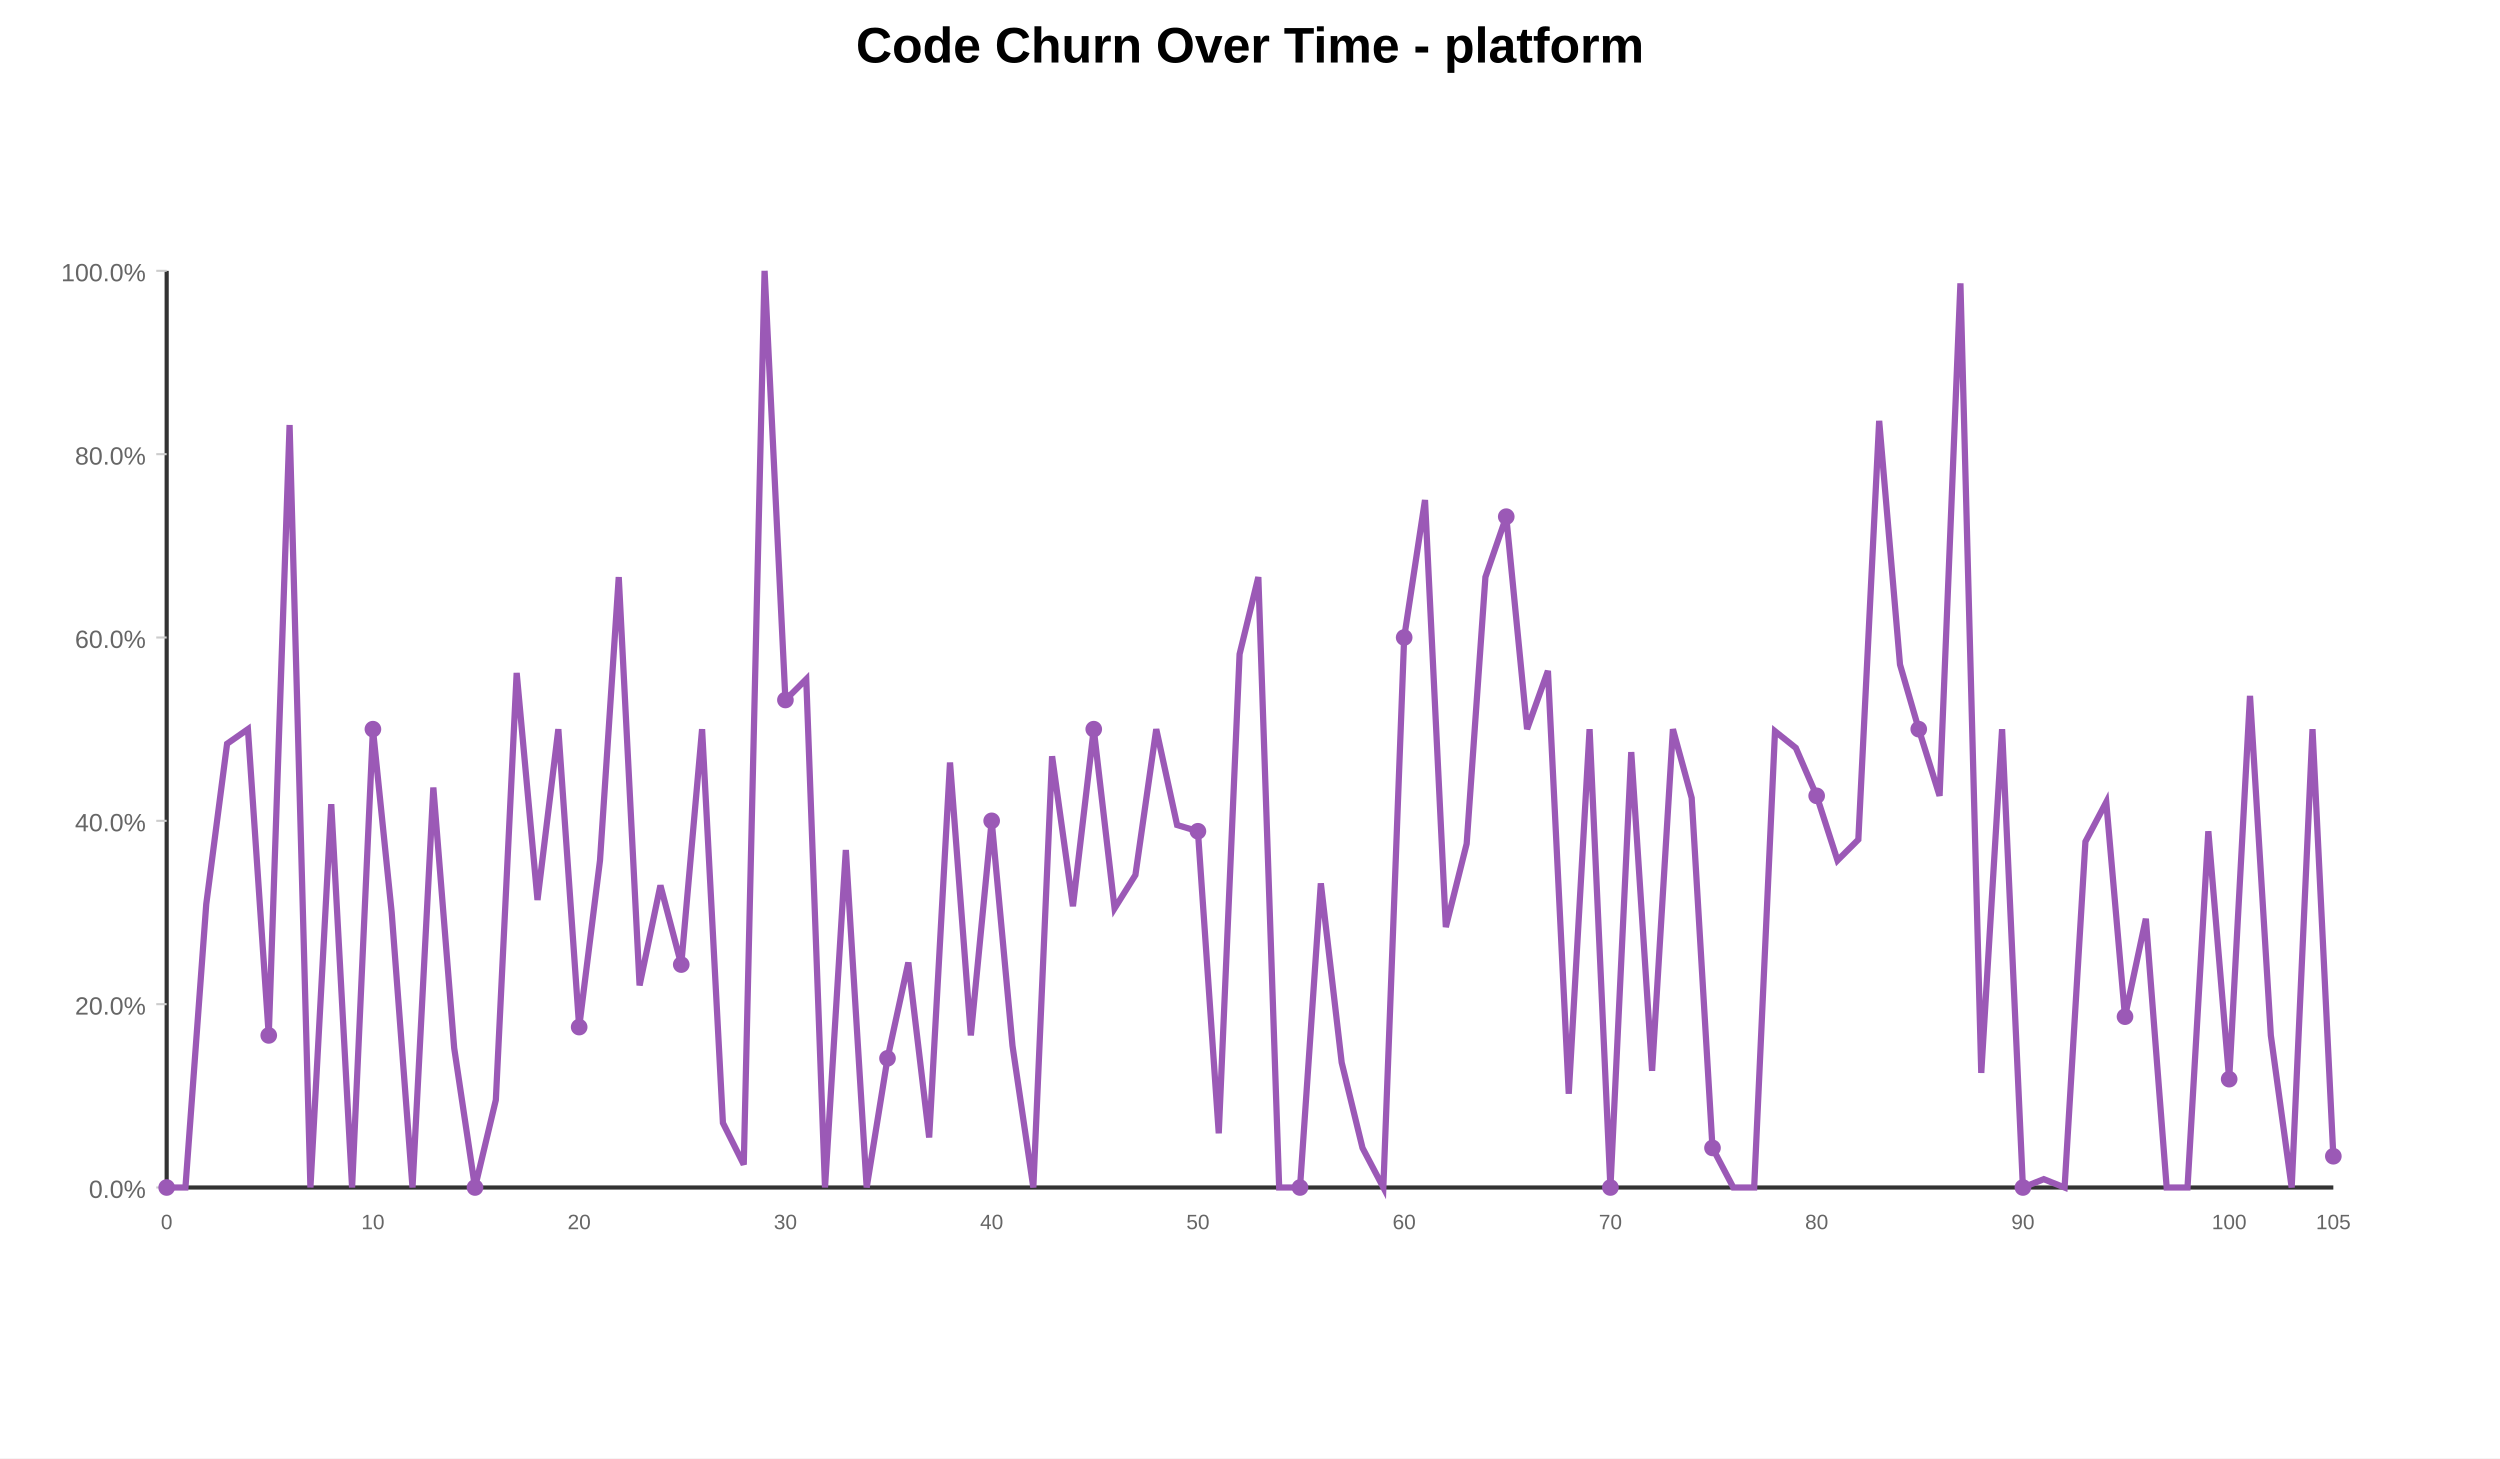
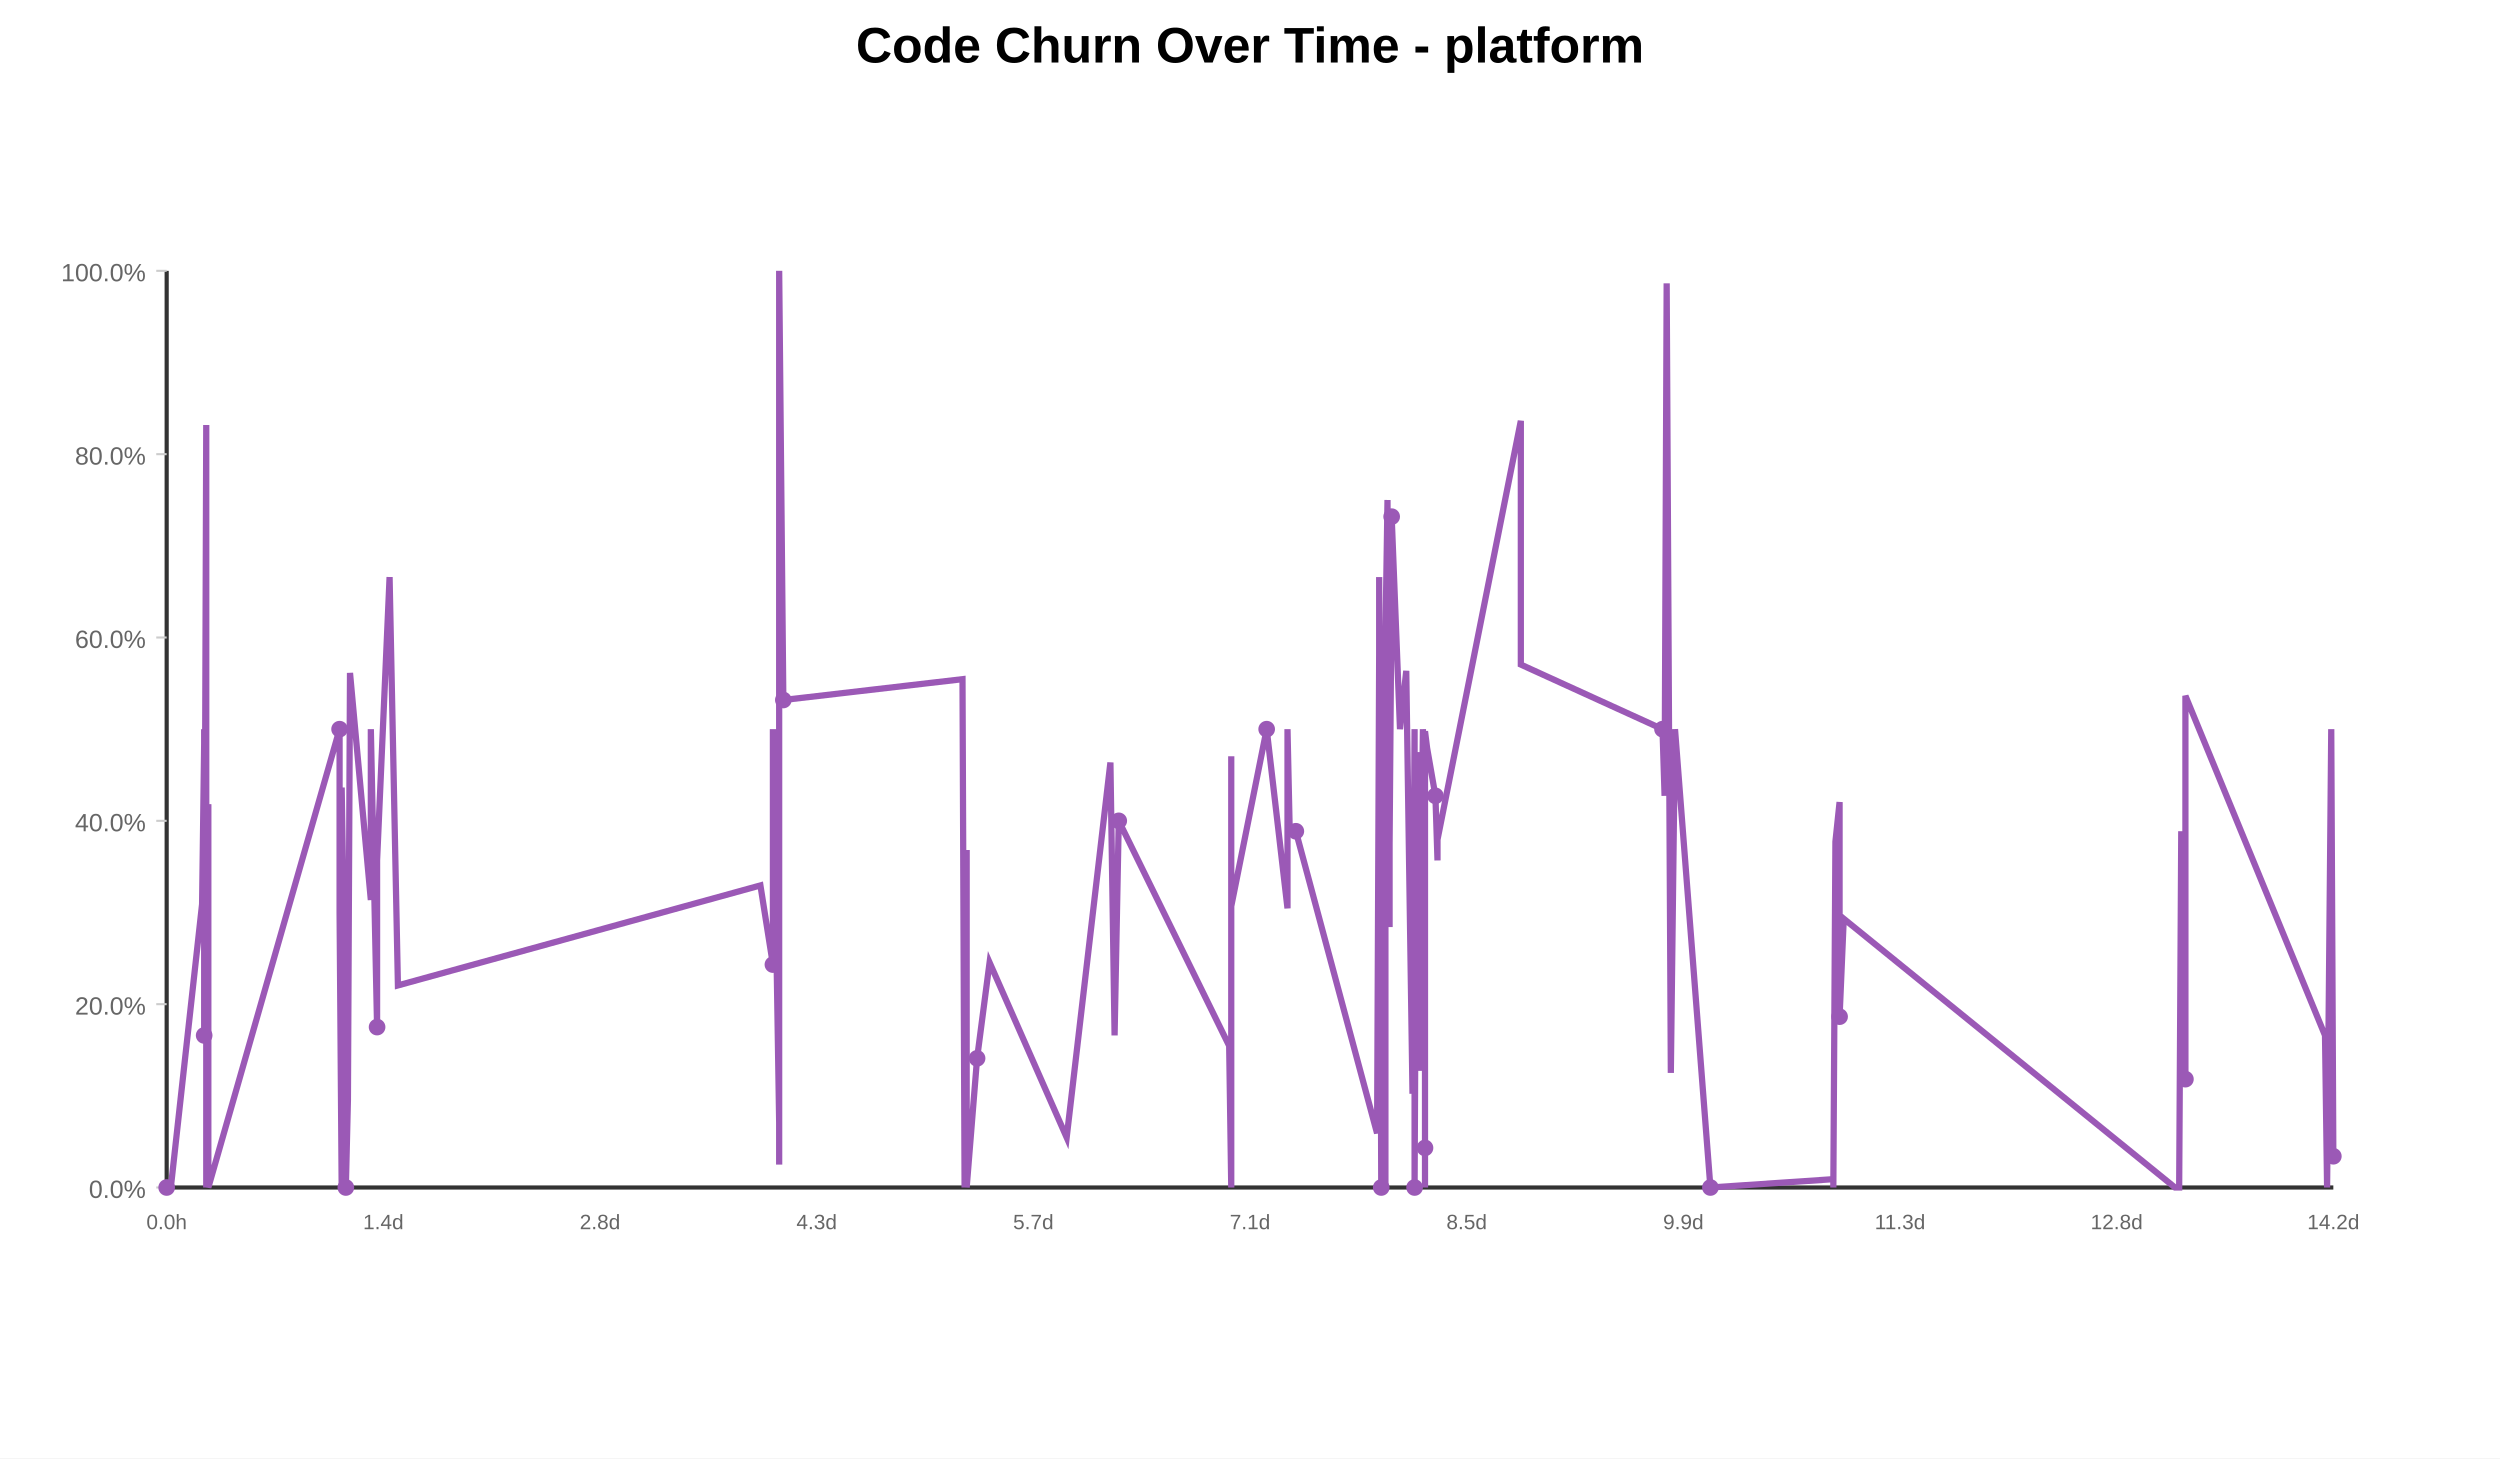
<svg xmlns="http://www.w3.org/2000/svg" width="1200" height="700">
  <rect width="100%" height="100%" fill="white" />
  <text x="600" y="30" text-anchor="middle" font-family="Arial, sans-serif" font-size="24" font-weight="bold" fill="black">Code Churn Over Time - platform</text>
  <g transform="translate(80,130)">
    <line x1="0" y1="440" x2="1040" y2="440" stroke="#333" stroke-width="2" />
    <line x1="0" y1="0" x2="0" y2="440" stroke="#333" stroke-width="2" />
    <text x="-10" y="445" text-anchor="end" font-family="Arial, sans-serif" font-size="12" fill="#666">0.0%</text>
    <line x1="-5" y1="440" x2="0" y2="440" stroke="#ccc" stroke-width="1" />
    <text x="-10" y="357" text-anchor="end" font-family="Arial, sans-serif" font-size="12" fill="#666">20.0%</text>
    <line x1="-5" y1="352" x2="0" y2="352" stroke="#ccc" stroke-width="1" />
    <text x="-10" y="269" text-anchor="end" font-family="Arial, sans-serif" font-size="12" fill="#666">40.0%</text>
    <line x1="-5" y1="264" x2="0" y2="264" stroke="#ccc" stroke-width="1" />
    <text x="-10" y="181" text-anchor="end" font-family="Arial, sans-serif" font-size="12" fill="#666">60.0%</text>
    <line x1="-5" y1="176" x2="0" y2="176" stroke="#ccc" stroke-width="1" />
    <text x="-10" y="93" text-anchor="end" font-family="Arial, sans-serif" font-size="12" fill="#666">80.0%</text>
    <line x1="-5" y1="88" x2="0" y2="88" stroke="#ccc" stroke-width="1" />
    <text x="-10" y="5" text-anchor="end" font-family="Arial, sans-serif" font-size="12" fill="#666">100.0%</text>
    <line x1="-5" y1="0" x2="0" y2="0" stroke="#ccc" stroke-width="1" />
-     <text x="0" y="460" text-anchor="middle" font-family="Arial, sans-serif" font-size="10" fill="#666">0</text>
-     <text x="99" y="460" text-anchor="middle" font-family="Arial, sans-serif" font-size="10" fill="#666">10</text>
-     <text x="198" y="460" text-anchor="middle" font-family="Arial, sans-serif" font-size="10" fill="#666">20</text>
-     <text x="297" y="460" text-anchor="middle" font-family="Arial, sans-serif" font-size="10" fill="#666">30</text>
-     <text x="396" y="460" text-anchor="middle" font-family="Arial, sans-serif" font-size="10" fill="#666">40</text>
-     <text x="495" y="460" text-anchor="middle" font-family="Arial, sans-serif" font-size="10" fill="#666">50</text>
-     <text x="594" y="460" text-anchor="middle" font-family="Arial, sans-serif" font-size="10" fill="#666">60</text>
-     <text x="693" y="460" text-anchor="middle" font-family="Arial, sans-serif" font-size="10" fill="#666">70</text>
-     <text x="792" y="460" text-anchor="middle" font-family="Arial, sans-serif" font-size="10" fill="#666">80</text>
-     <text x="891" y="460" text-anchor="middle" font-family="Arial, sans-serif" font-size="10" fill="#666">90</text>
-     <text x="990" y="460" text-anchor="middle" font-family="Arial, sans-serif" font-size="10" fill="#666">100</text>
-     <text x="1040" y="460" text-anchor="middle" font-family="Arial, sans-serif" font-size="10" fill="#666">105</text>
-     <polyline points="0,440 9,440 19,304 29,227 39,220 49,367 59,74 69,440 79,256 89,440 99,220 108,308 118,440 128,248 138,373 148,440 158,398 168,193 178,302 188,220 198,363 208,283 217,147 227,343 237,295 247,333 257,220 267,409 277,429 287,0 297,206 307,196 316,440 326,278 336,440 346,378 356,332 366,416 376,236 386,367 396,264 406,372 416,440 425,233 435,305 445,220 455,306 465,290 475,220 485,266 495,269 505,414 515,184 524,147 534,440 544,440 554,294 564,380 574,421 584,440 594,176 604,110 614,315 624,275 633,147 643,118 653,220 663,192 673,395 683,220 693,440 703,231 713,384 723,220 732,253 742,421 752,440 762,440 772,221 782,229 792,252 802,283 812,273 822,72 832,189 841,220 851,252 861,6 871,385 881,220 891,440 901,436 911,440 921,274 931,255 940,358 950,311 960,440 970,440 980,269 990,388 1000,204 1010,367 1020,440 1030,220 1040,425 " fill="none" stroke="#9B59B6" stroke-width="3" />
+     <text x="0" y="460" text-anchor="middle" font-family="Arial, sans-serif" font-size="10" fill="#666">0.0h</text>
+     <text x="104" y="460" text-anchor="middle" font-family="Arial, sans-serif" font-size="10" fill="#666">1.4d</text>
+     <text x="208" y="460" text-anchor="middle" font-family="Arial, sans-serif" font-size="10" fill="#666">2.8d</text>
+     <text x="312" y="460" text-anchor="middle" font-family="Arial, sans-serif" font-size="10" fill="#666">4.3d</text>
+     <text x="416" y="460" text-anchor="middle" font-family="Arial, sans-serif" font-size="10" fill="#666">5.7d</text>
+     <text x="520" y="460" text-anchor="middle" font-family="Arial, sans-serif" font-size="10" fill="#666">7.1d</text>
+     <text x="624" y="460" text-anchor="middle" font-family="Arial, sans-serif" font-size="10" fill="#666">8.5d</text>
+     <text x="728" y="460" text-anchor="middle" font-family="Arial, sans-serif" font-size="10" fill="#666">9.9d</text>
+     <text x="832" y="460" text-anchor="middle" font-family="Arial, sans-serif" font-size="10" fill="#666">11.3d</text>
+     <text x="936" y="460" text-anchor="middle" font-family="Arial, sans-serif" font-size="10" fill="#666">12.8d</text>
+     <text x="1040" y="460" text-anchor="middle" font-family="Arial, sans-serif" font-size="10" fill="#666">14.2d</text>
+     <polyline points="0,440 2,440 17,304 18,227 18,220 18,367 19,74 19,440 20,256 20,440 83,220 83,308 84,440 84,248 86,373 86,440 87,398 88,193 98,302 98,220 101,363 101,283 107,147 111,343 285,295 291,333 291,220 294,409 294,429 294,0 296,206 382,196 383,440 384,278 384,440 389,378 395,332 432,416 453,236 455,367 457,264 510,372 511,440 511,233 511,305 528,220 538,306 538,290 538,220 539,266 542,269 581,414 582,184 582,147 583,440 583,440 585,294 585,380 585,421 585,440 585,176 586,110 587,315 587,275 588,147 588,118 592,220 595,192 598,395 599,220 599,440 600,231 601,384 603,220 604,253 604,421 604,440 604,440 604,221 605,229 609,252 610,283 610,273 650,72 650,189 718,220 719,252 720,6 722,385 724,220 741,440 800,436 800,440 801,274 803,255 803,358 805,311 964,440 966,440 967,269 969,388 969,204 1036,367 1037,440 1039,220 1040,425 " fill="none" stroke="#9B59B6" stroke-width="3" />
    <circle cx="0" cy="440" r="4" fill="#9B59B6" />
-     <circle cx="49" cy="367" r="4" fill="#9B59B6" />
-     <circle cx="99" cy="220" r="4" fill="#9B59B6" />
-     <circle cx="148" cy="440" r="4" fill="#9B59B6" />
-     <circle cx="198" cy="363" r="4" fill="#9B59B6" />
-     <circle cx="247" cy="333" r="4" fill="#9B59B6" />
-     <circle cx="297" cy="206" r="4" fill="#9B59B6" />
-     <circle cx="346" cy="378" r="4" fill="#9B59B6" />
-     <circle cx="396" cy="264" r="4" fill="#9B59B6" />
-     <circle cx="445" cy="220" r="4" fill="#9B59B6" />
-     <circle cx="495" cy="269" r="4" fill="#9B59B6" />
-     <circle cx="544" cy="440" r="4" fill="#9B59B6" />
-     <circle cx="594" cy="176" r="4" fill="#9B59B6" />
-     <circle cx="643" cy="118" r="4" fill="#9B59B6" />
-     <circle cx="693" cy="440" r="4" fill="#9B59B6" />
-     <circle cx="742" cy="421" r="4" fill="#9B59B6" />
-     <circle cx="792" cy="252" r="4" fill="#9B59B6" />
-     <circle cx="841" cy="220" r="4" fill="#9B59B6" />
-     <circle cx="891" cy="440" r="4" fill="#9B59B6" />
-     <circle cx="940" cy="358" r="4" fill="#9B59B6" />
-     <circle cx="990" cy="388" r="4" fill="#9B59B6" />
+     <circle cx="18" cy="367" r="4" fill="#9B59B6" />
+     <circle cx="83" cy="220" r="4" fill="#9B59B6" />
+     <circle cx="86" cy="440" r="4" fill="#9B59B6" />
+     <circle cx="101" cy="363" r="4" fill="#9B59B6" />
+     <circle cx="291" cy="333" r="4" fill="#9B59B6" />
+     <circle cx="296" cy="206" r="4" fill="#9B59B6" />
+     <circle cx="389" cy="378" r="4" fill="#9B59B6" />
+     <circle cx="457" cy="264" r="4" fill="#9B59B6" />
+     <circle cx="528" cy="220" r="4" fill="#9B59B6" />
+     <circle cx="542" cy="269" r="4" fill="#9B59B6" />
+     <circle cx="583" cy="440" r="4" fill="#9B59B6" />
+     <circle cx="585" cy="176" r="4" fill="#9B59B6" />
+     <circle cx="588" cy="118" r="4" fill="#9B59B6" />
+     <circle cx="599" cy="440" r="4" fill="#9B59B6" />
+     <circle cx="604" cy="421" r="4" fill="#9B59B6" />
+     <circle cx="609" cy="252" r="4" fill="#9B59B6" />
+     <circle cx="718" cy="220" r="4" fill="#9B59B6" />
+     <circle cx="741" cy="440" r="4" fill="#9B59B6" />
+     <circle cx="803" cy="358" r="4" fill="#9B59B6" />
+     <circle cx="969" cy="388" r="4" fill="#9B59B6" />
    <circle cx="1040" cy="425" r="4" fill="#9B59B6" />
  </g>
</svg>
